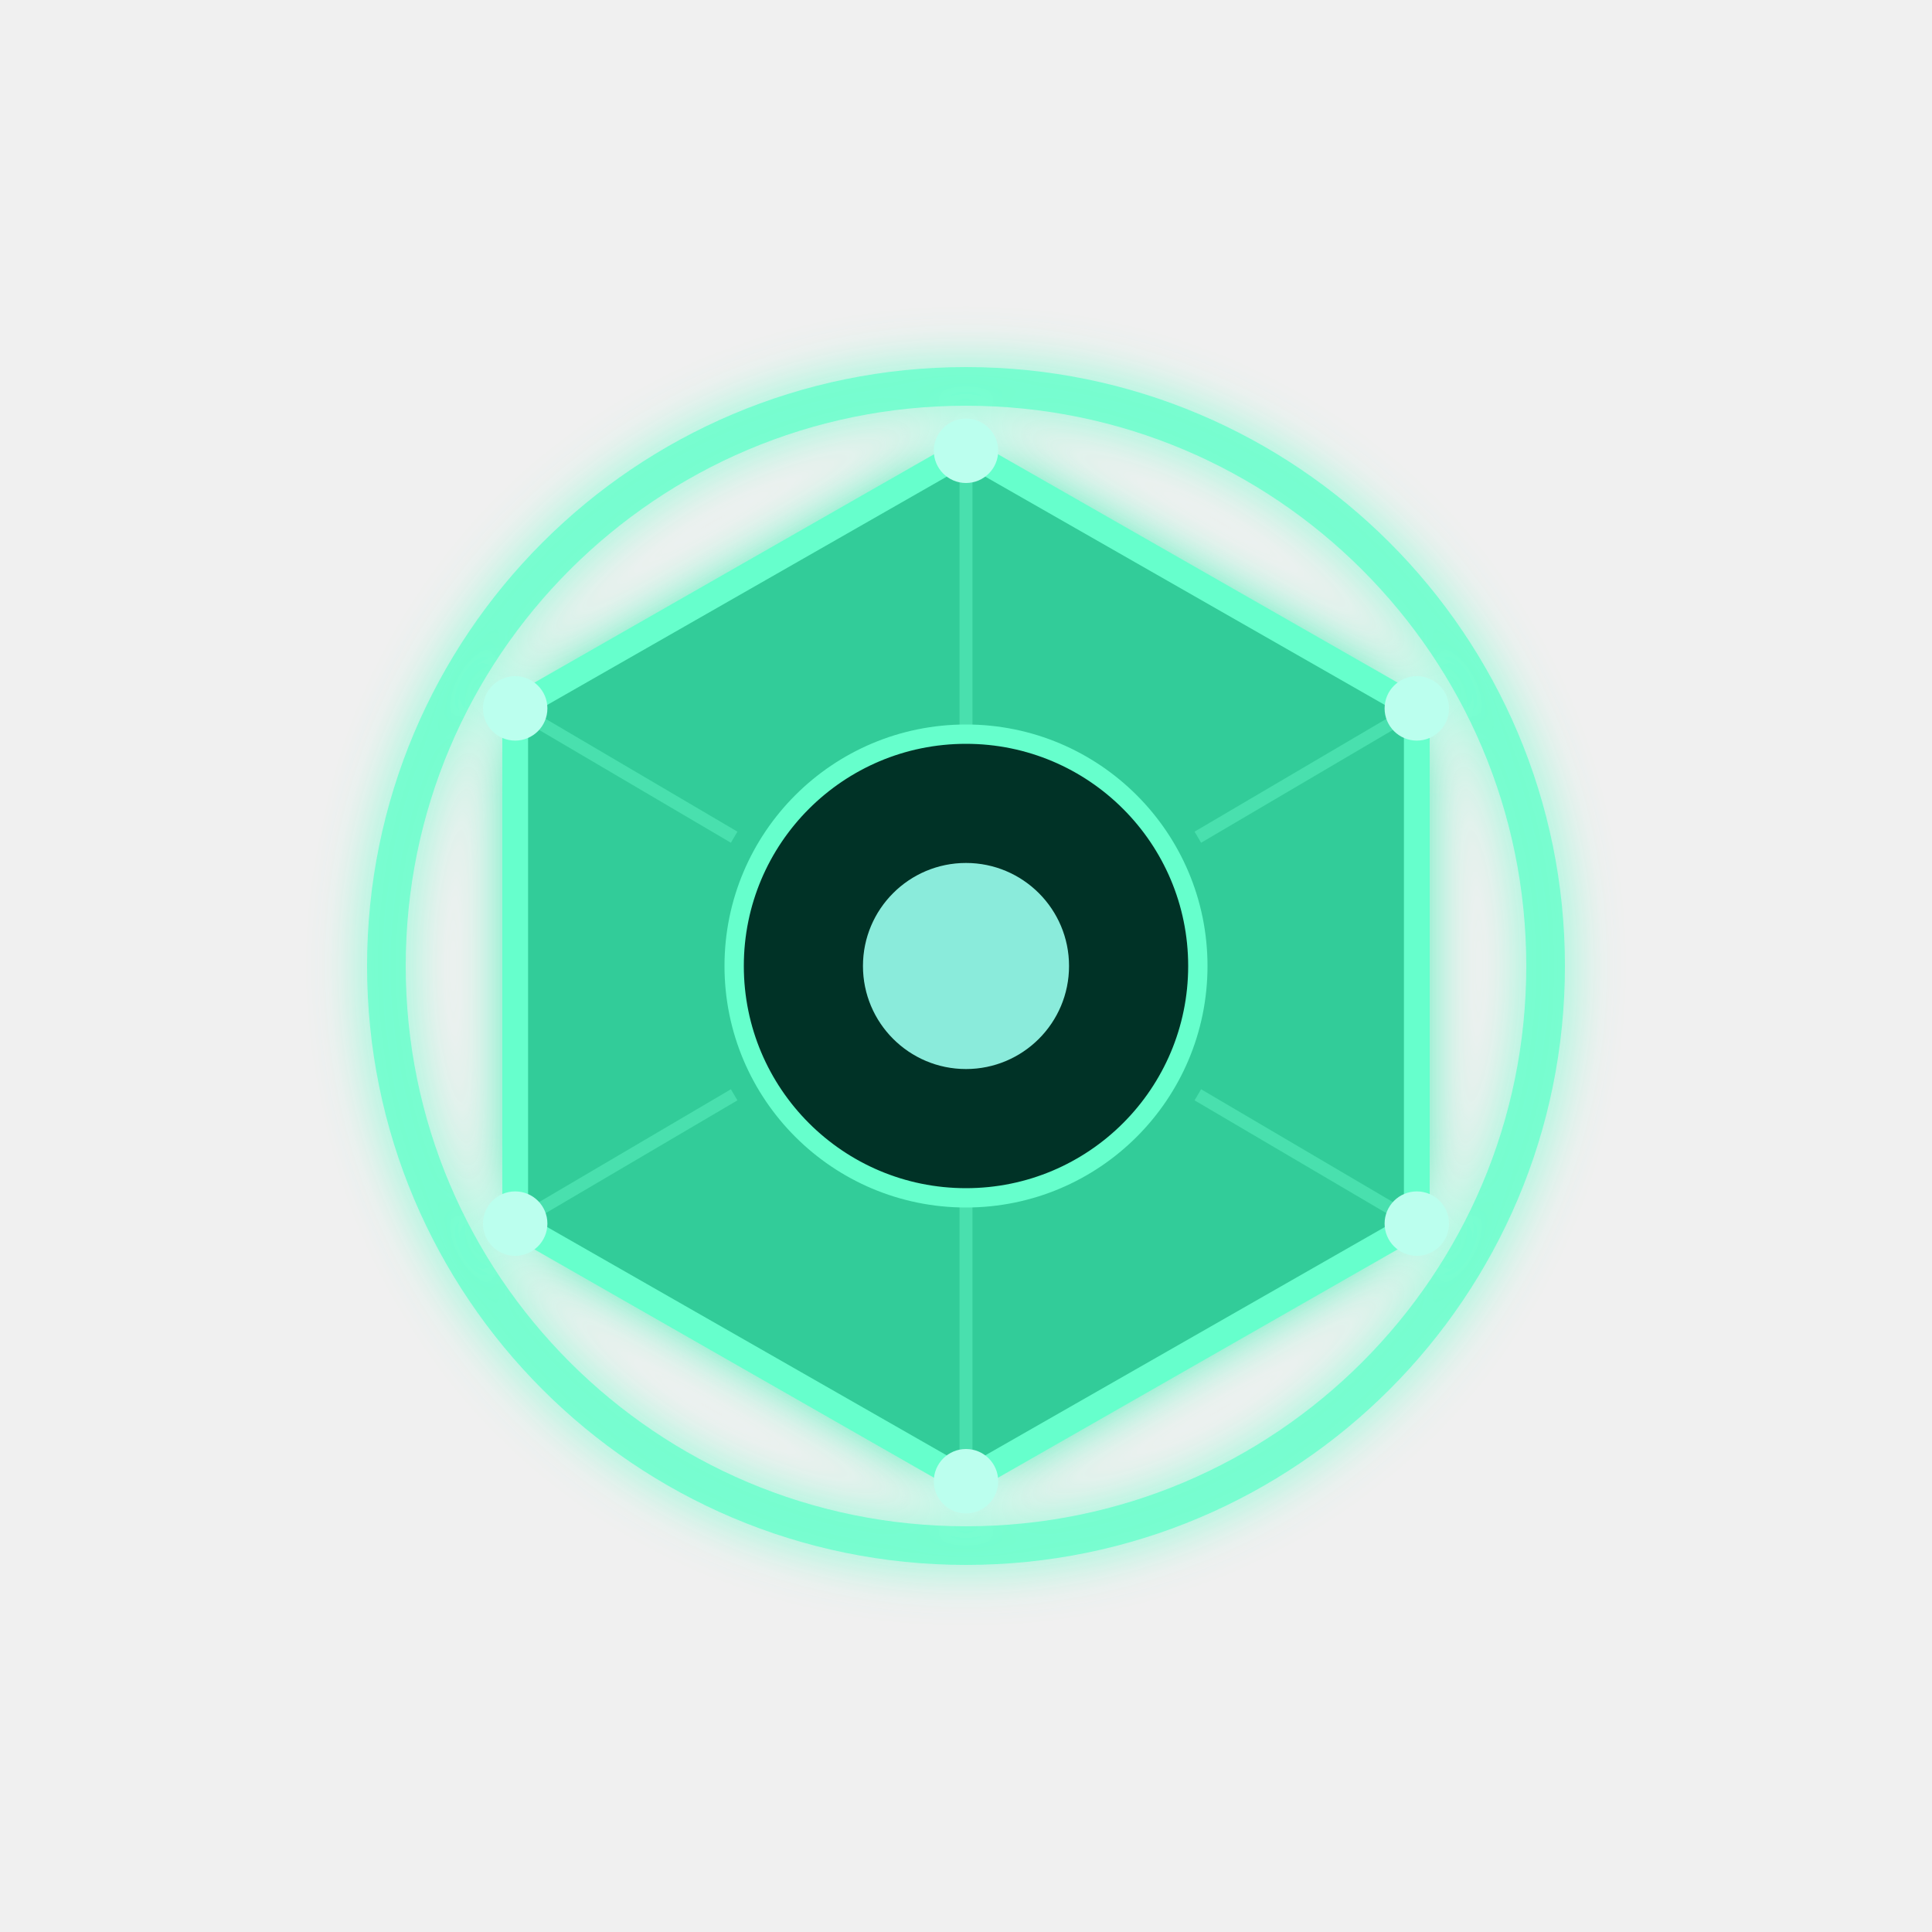
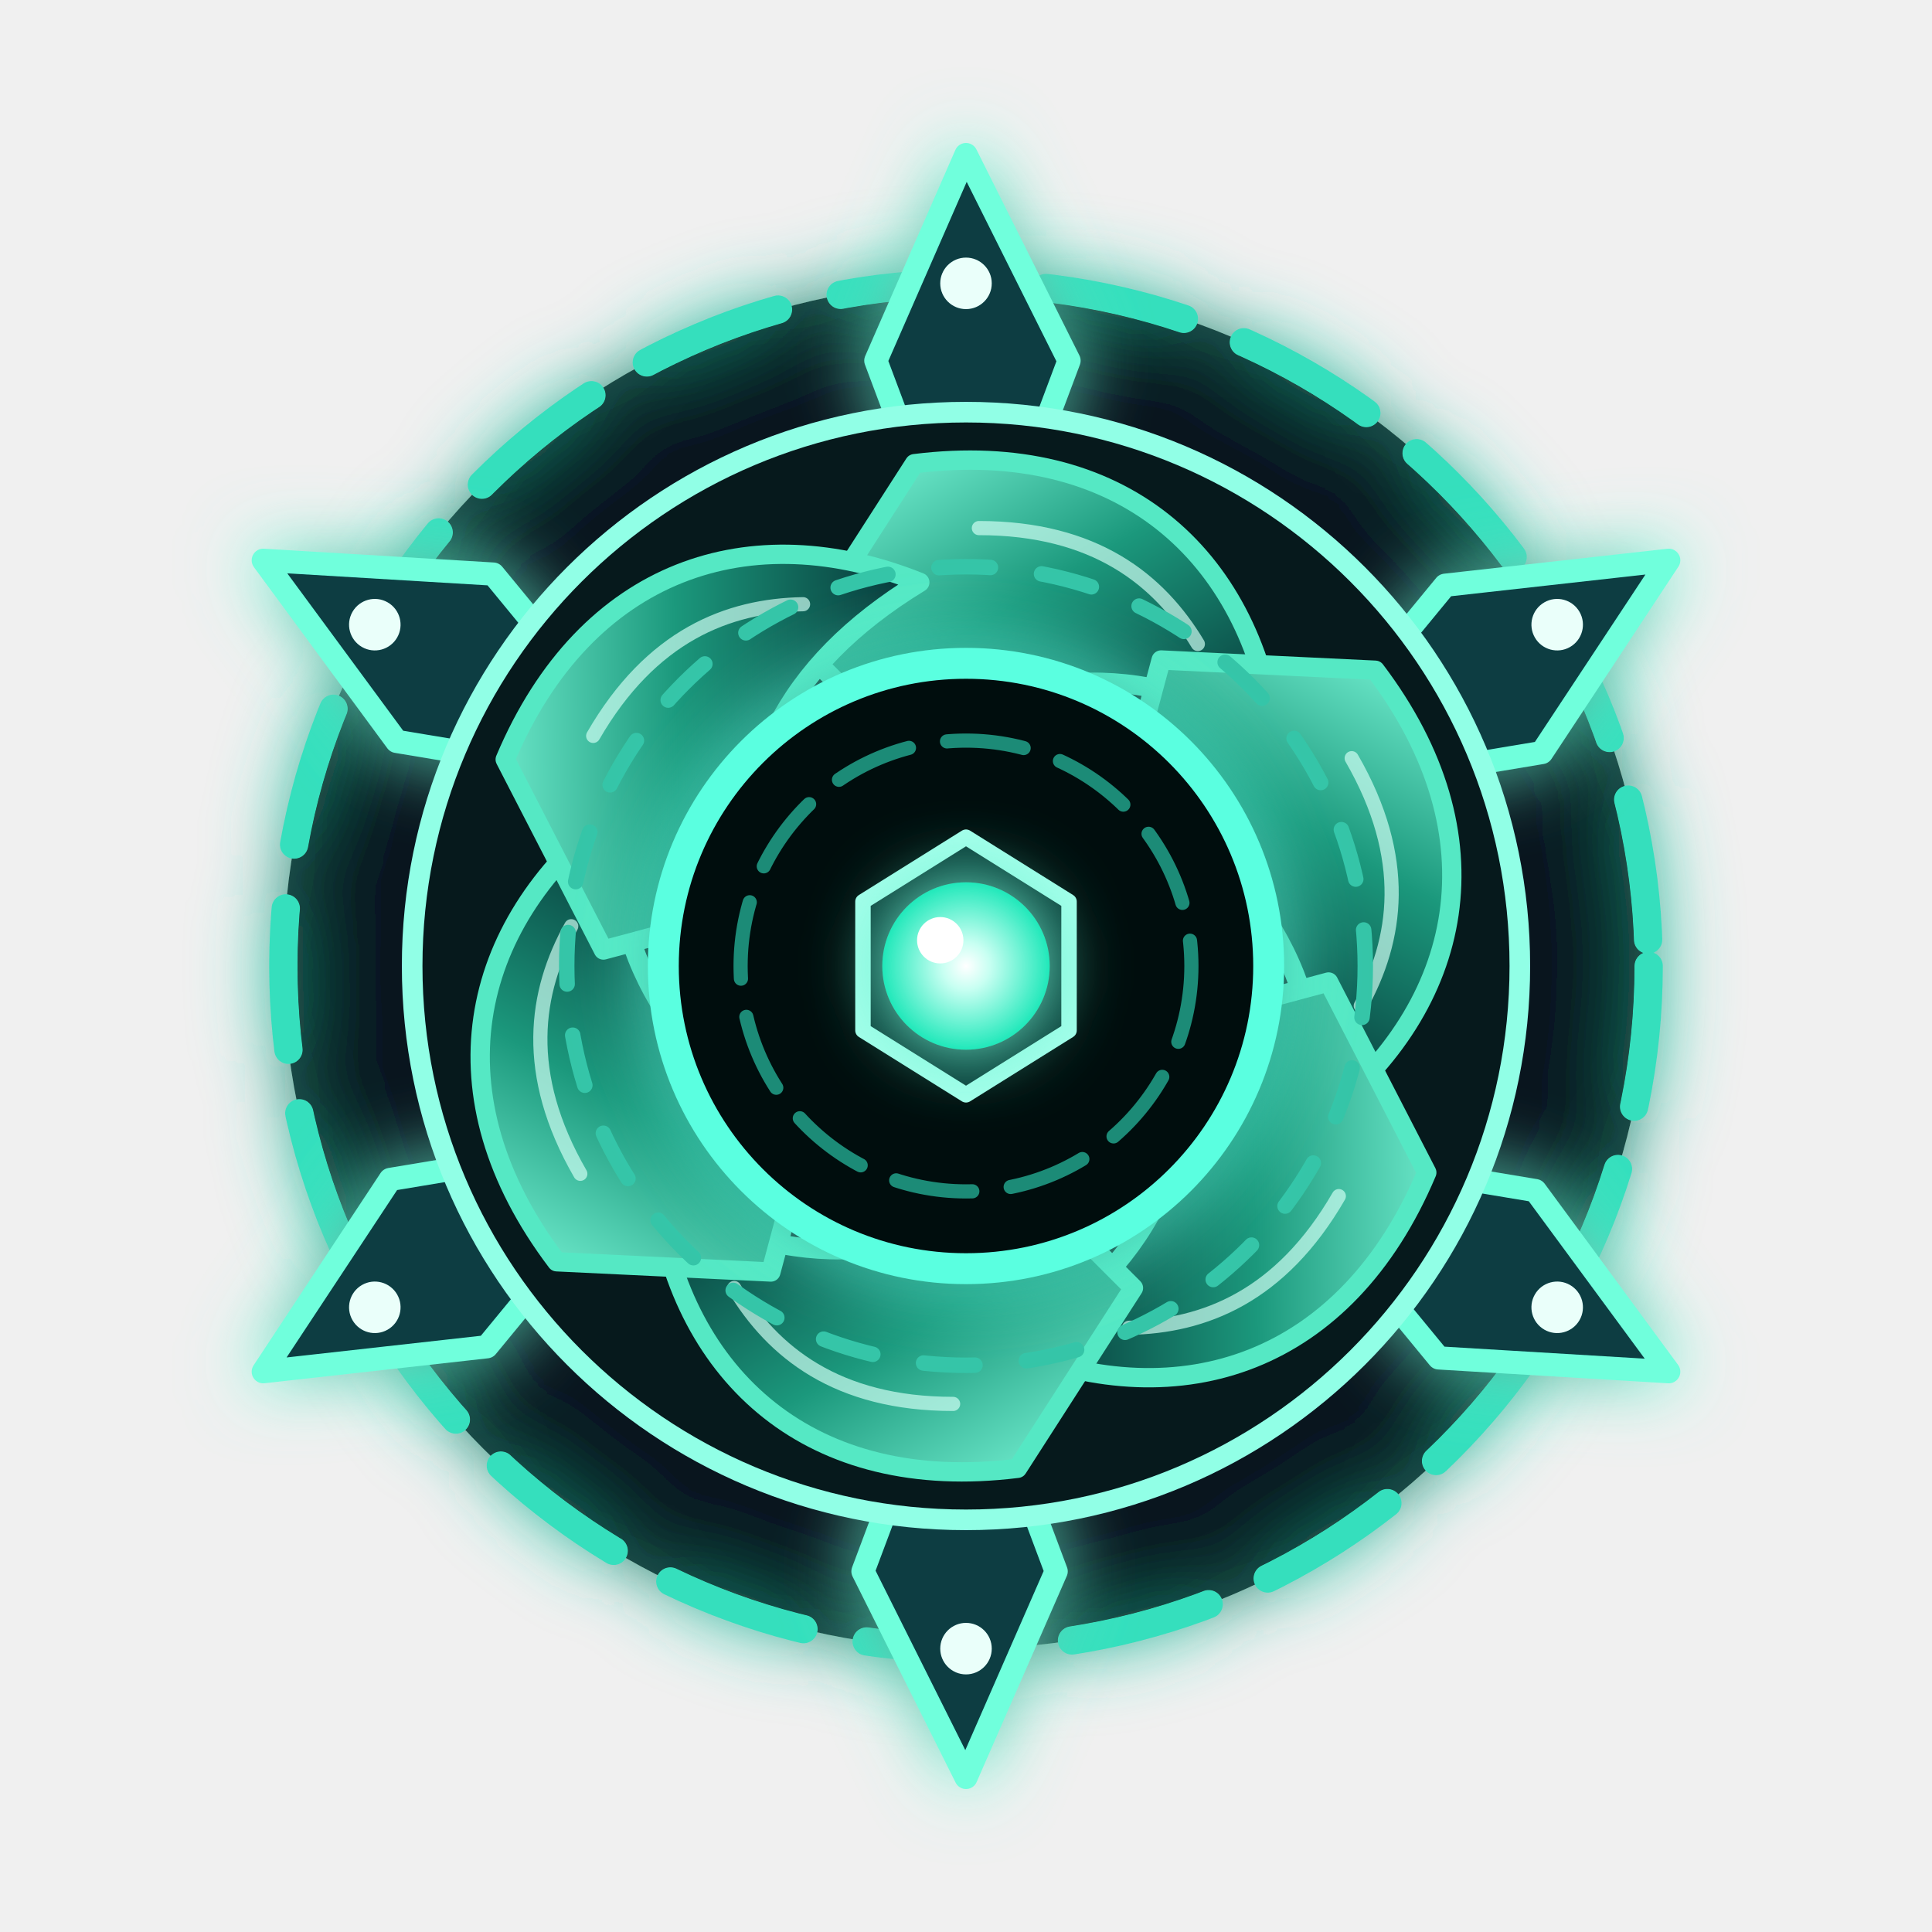
<svg xmlns="http://www.w3.org/2000/svg" width="150" height="150" viewBox="0 0 150 150">
  <defs>
-     <filter id="glow" x="-50%" y="-50%" width="200%" height="200%">
-       <feGaussianBlur stdDeviation="2" result="coloredBlur" />
+     <linearGradient id="armor" x1="0" y1="0" x2="1" y2="1">
+       <stop offset="0" stop-color="#83ffe0" />
+       <stop offset="0.48" stop-color="#1b987c" />
+       <stop offset="1" stop-color="#052d31" />
+     </linearGradient>
+     <radialGradient id="core">
+       <stop offset="0" stop-color="#ffffff" />
+       <stop offset="0.28" stop-color="#c8fff2" />
+       <stop offset="1" stop-color="#20e8ba" />
+     </radialGradient>
+     <filter id="glow" x="-70%" y="-70%" width="240%" height="240%">
+       <feGaussianBlur stdDeviation="2.8" result="blur" />
      <feMerge>
-         <feMergeNode in="coloredBlur" />
+         <feMergeNode in="blur" />
        <feMergeNode in="SourceGraphic" />
      </feMerge>
    </filter>
+     <g id="fin">
+       <path d="M-7 -47 L0 -63 L8 -47 L5 -39 L-4 -39 Z" fill="#073e42" stroke="#70ffdc" stroke-width="1.8" />
+       <circle cy="-53" r="2" fill="#eafffa" />
+     </g>
+     <g id="turbine">
+       <path d="M-4 -39 C12 -41 22 -32 24 -18 C13 -24 4 -23 -5 -17 L-13 -25 Z" fill="url(#armor)" stroke="#55e8c4" stroke-width="1.5" />
+       <path d="M1 -34 C10 -34 15 -30 18 -25" fill="none" stroke="#d0fff4" stroke-width="1.1" opacity="0.68" />
+     </g>
  </defs>
-   <g filter="url(#glow)">
-     <circle cx="75" cy="75" r="45" fill="none" stroke="#66ffcc" stroke-width="3" opacity="0.8" />
-     <path d="M 75 35 L 110 55 L 110 95 L 75 115 L 40 95 L 40 55 Z" fill="#33cc99" stroke="#66ffcc" stroke-width="2" />
-     <circle cx="75" cy="75" r="18" fill="#003326" stroke="#66ffcc" stroke-width="1.5" />
-     <circle cx="75" cy="75" r="8" fill="#99ffee" opacity="0.9" />
-     <line x1="75" y1="35" x2="75" y2="57" stroke="#66ffcc" stroke-width="1" opacity="0.4" />
-     <line x1="110" y1="55" x2="93" y2="65" stroke="#66ffcc" stroke-width="1" opacity="0.4" />
-     <line x1="110" y1="95" x2="93" y2="85" stroke="#66ffcc" stroke-width="1" opacity="0.4" />
-     <line x1="75" y1="115" x2="75" y2="93" stroke="#66ffcc" stroke-width="1" opacity="0.4" />
-     <line x1="40" y1="95" x2="57" y2="85" stroke="#66ffcc" stroke-width="1" opacity="0.4" />
-     <line x1="40" y1="55" x2="57" y2="65" stroke="#66ffcc" stroke-width="1" opacity="0.4" />
-     <circle cx="75" cy="35" r="2.5" fill="#bbffee" />
-     <circle cx="110" cy="55" r="2.5" fill="#bbffee" />
-     <circle cx="110" cy="95" r="2.5" fill="#bbffee" />
-     <circle cx="75" cy="115" r="2.5" fill="#bbffee" />
-     <circle cx="40" cy="95" r="2.5" fill="#bbffee" />
-     <circle cx="40" cy="55" r="2.5" fill="#bbffee" />
+   <g transform="translate(75 75)" stroke-linejoin="round" stroke-linecap="round">
+     <circle r="53" fill="#020f12" fill-opacity="0.8" stroke="#36dfbd" stroke-width="2.2" stroke-dasharray="11 5" filter="url(#glow)" />
+     <g filter="url(#glow)">
+       <use href="#fin" />
+       <use href="#fin" transform="rotate(60)" />
+       <use href="#fin" transform="rotate(120)" />
+       <use href="#fin" transform="rotate(180)" />
+       <use href="#fin" transform="rotate(240)" />
+       <use href="#fin" transform="rotate(300)" />
+     </g>
+     <circle r="43" fill="#06191c" stroke="#91ffe6" stroke-width="1.6" />
+     <g>
+       <use href="#turbine" />
+       <use href="#turbine" transform="rotate(60)" />
+       <use href="#turbine" transform="rotate(120)" />
+       <use href="#turbine" transform="rotate(180)" />
+       <use href="#turbine" transform="rotate(240)" />
+       <use href="#turbine" transform="rotate(300)" />
+     </g>
+     <circle r="31" fill="none" stroke="#35c5a8" stroke-width="1.2" stroke-dasharray="4 4" />
+     <circle r="23.5" fill="#020b0d" stroke="#5affe0" stroke-width="2.4" filter="url(#glow)" />
+     <circle r="17.5" fill="none" stroke="#1c8b77" stroke-width="1.1" stroke-dasharray="6 3" />
+     <path d="M0 -10 L8 -5 L8 5 L0 10 L-8 5 L-8 -5 Z" fill="#0b3a36" stroke="#a6ffeb" stroke-width="1.2" />
+     <circle r="6.5" fill="url(#core)" filter="url(#glow)" />
+     <circle cx="-2" cy="-2" r="1.8" fill="#ffffff" />
  </g>
</svg>
